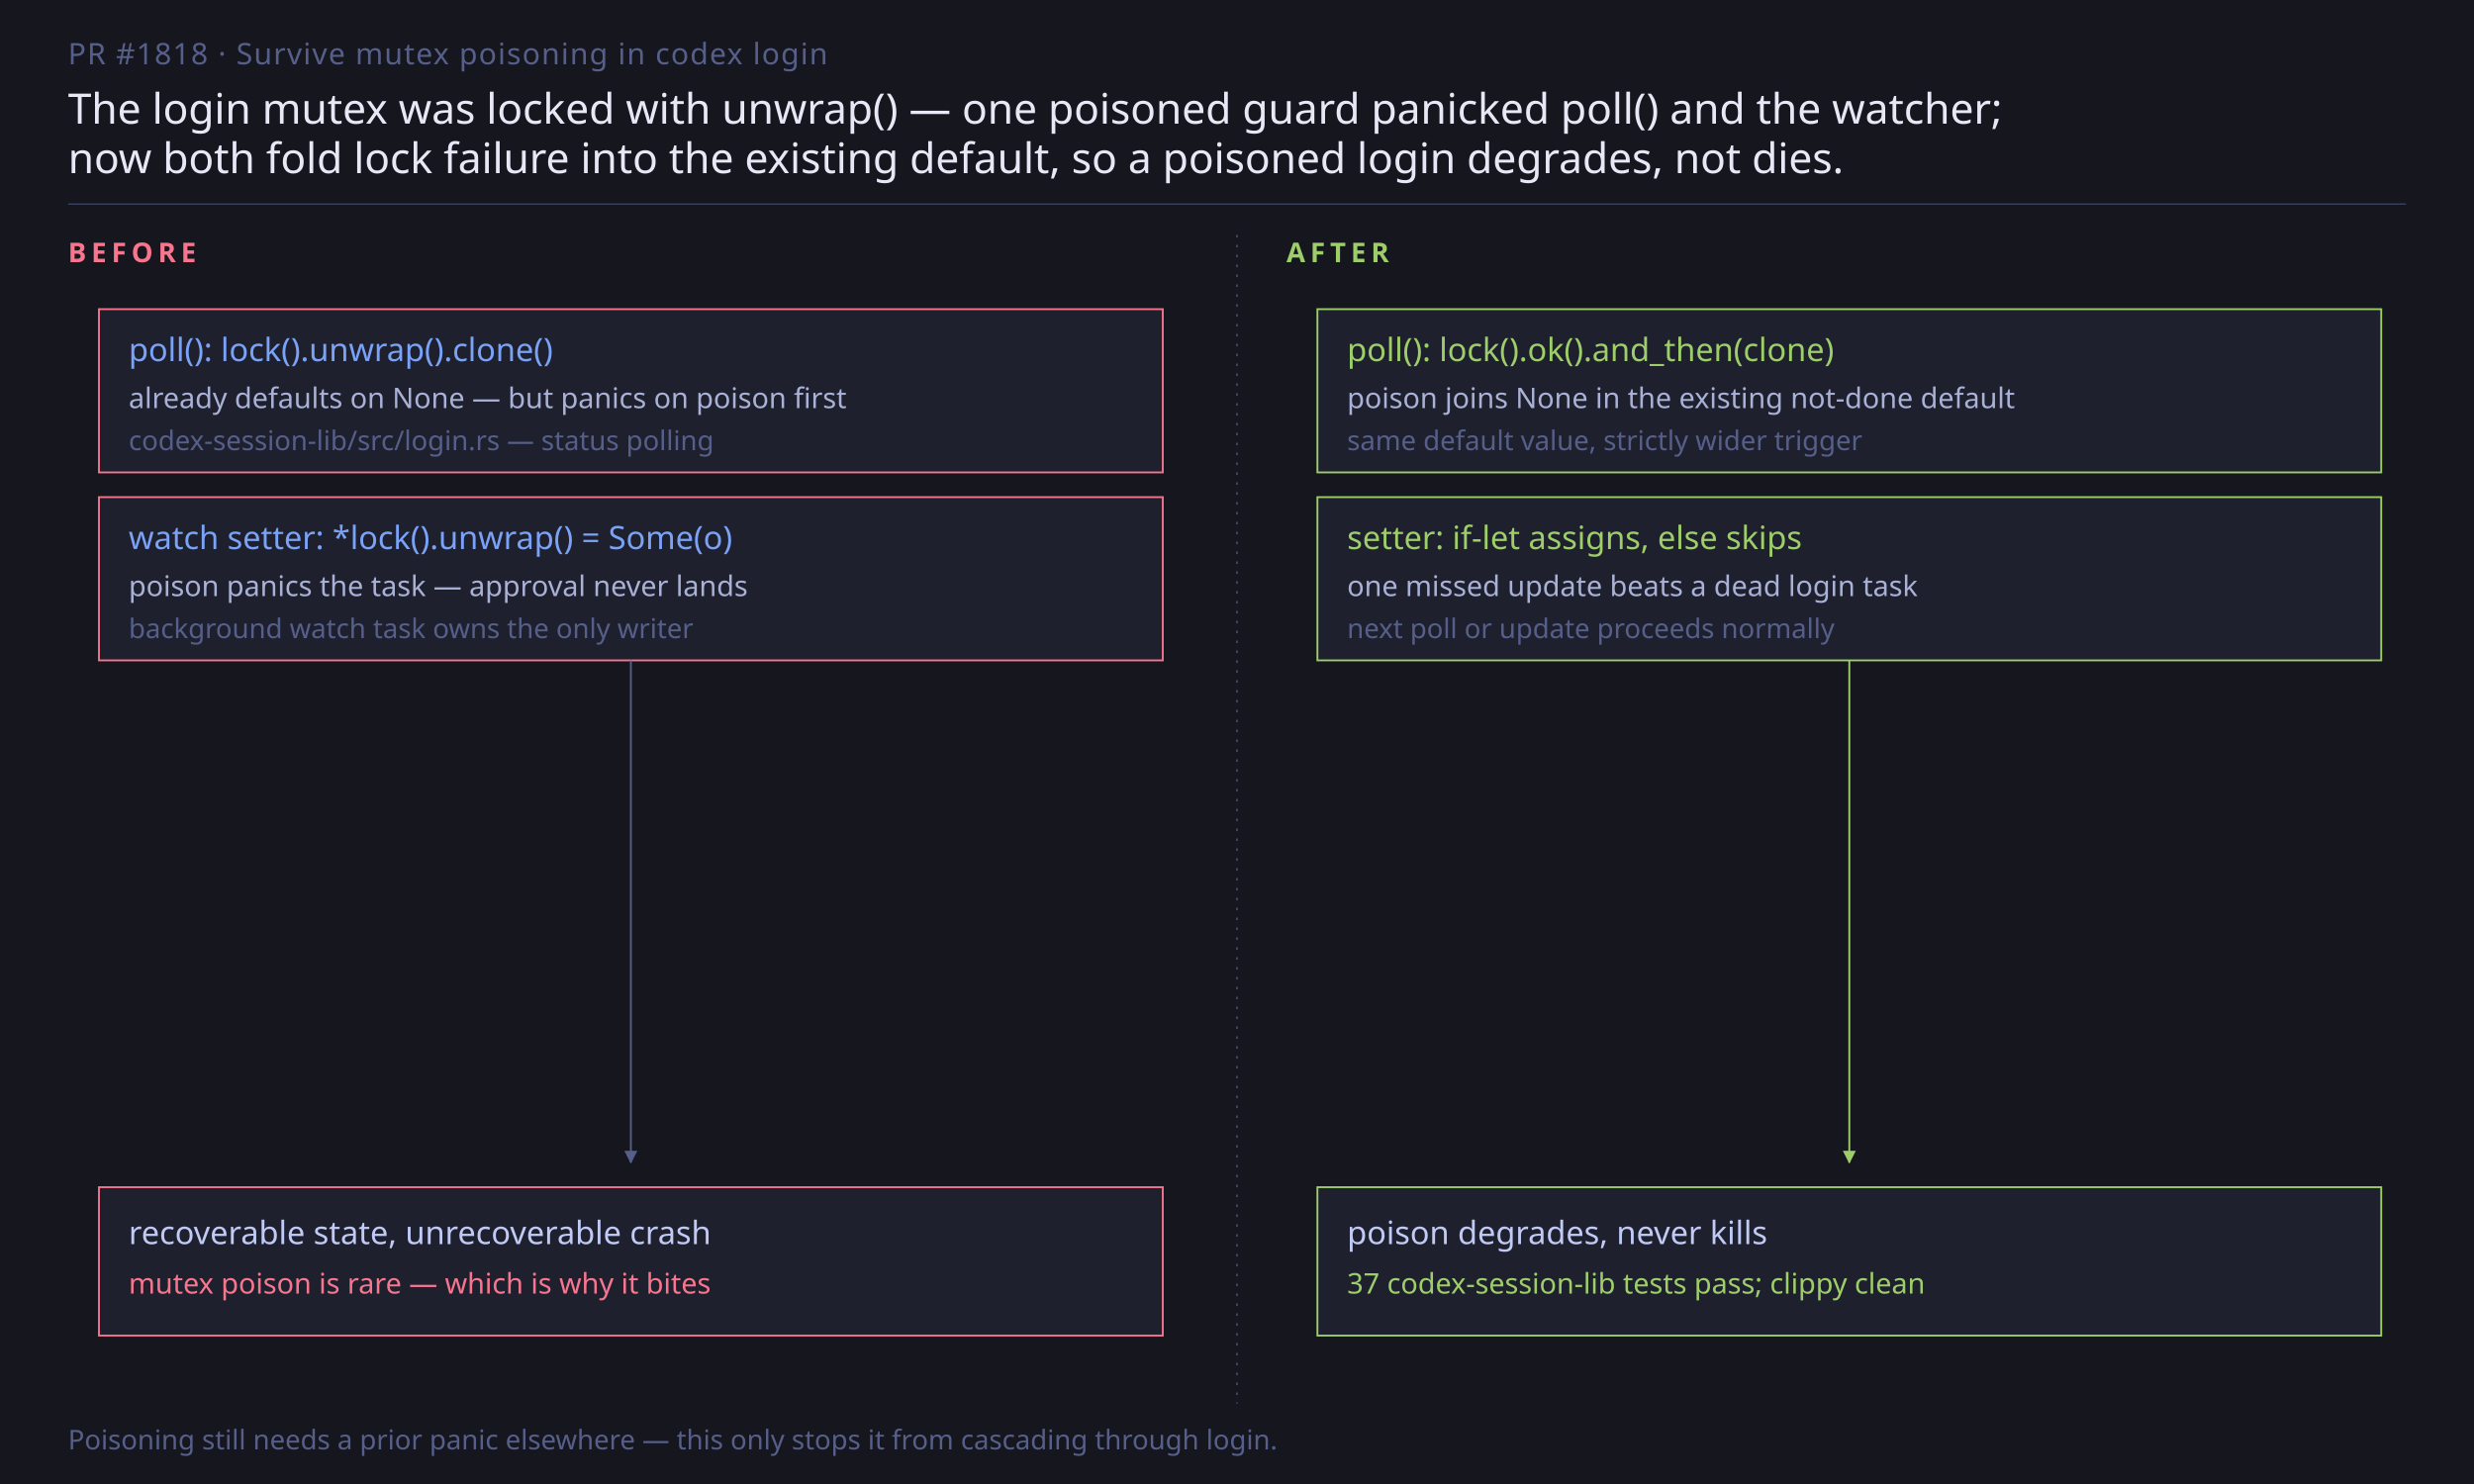
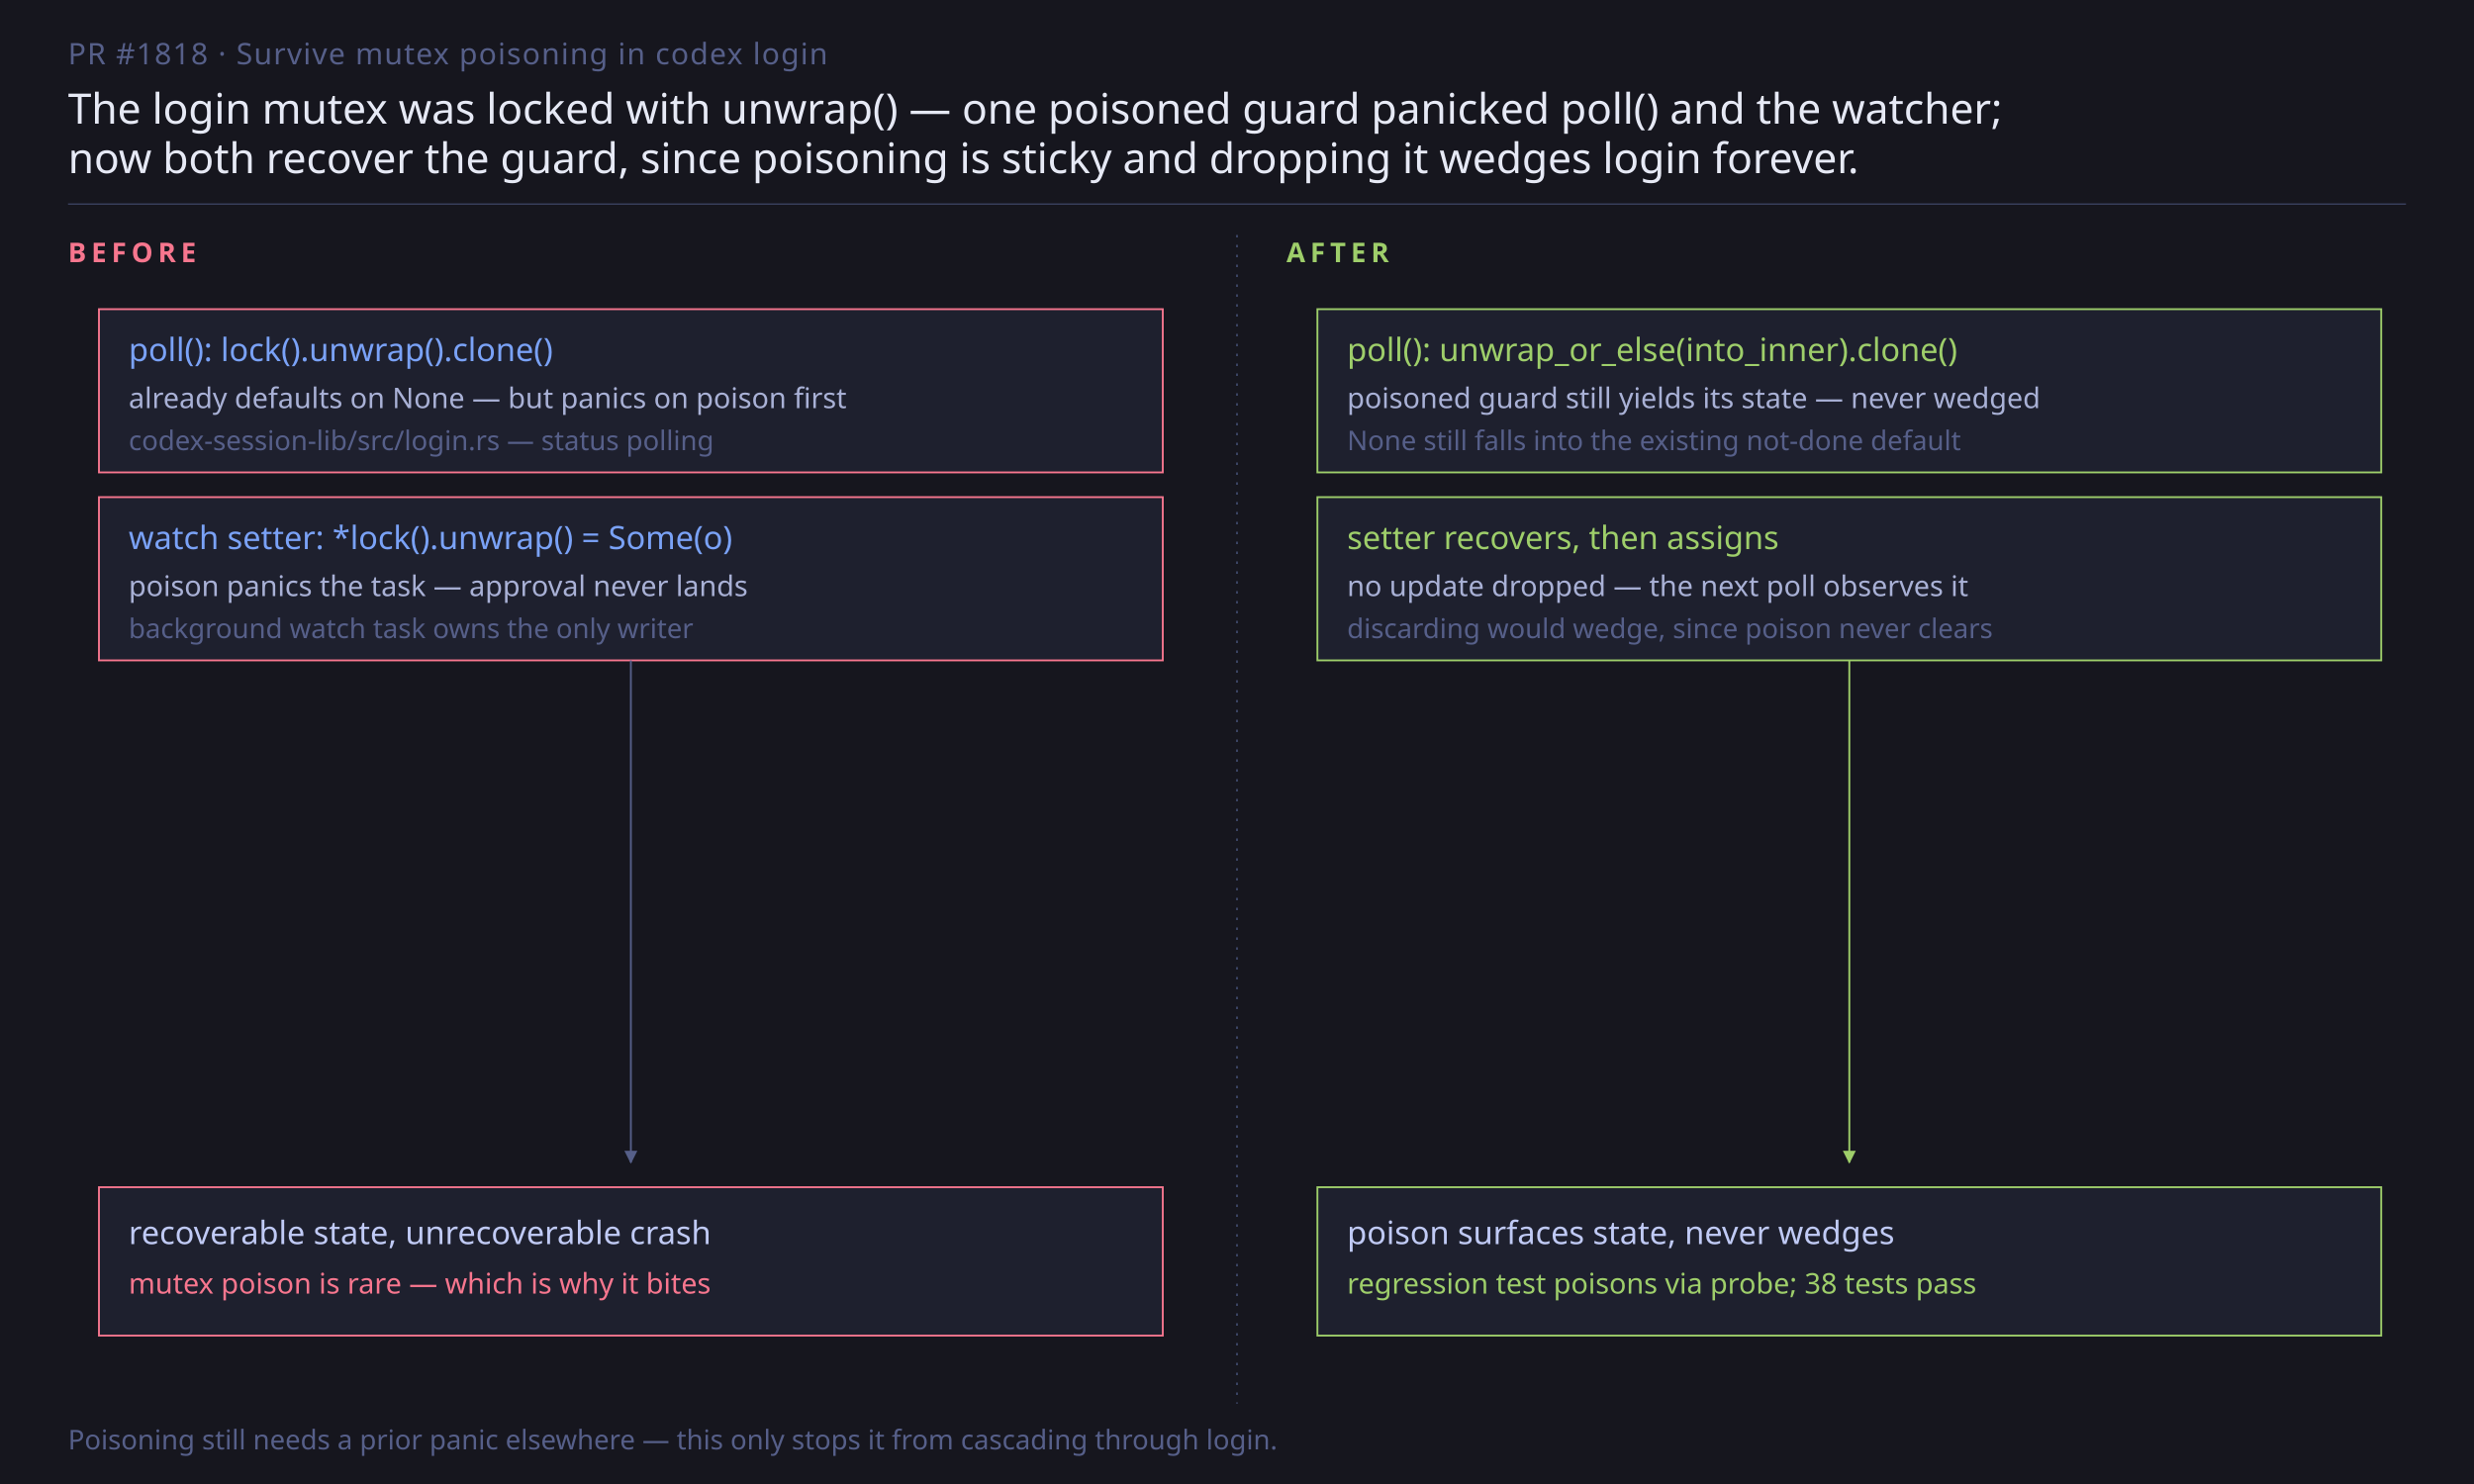
<svg xmlns="http://www.w3.org/2000/svg" viewBox="0 0 2000 1200" font-family="'Segoe UI', 'Noto Sans', 'DejaVu Sans', ui-sans-serif, system-ui, sans-serif">
  <rect x="0" y="0" width="2000" height="1200" fill="#16161e" />
  <defs>
    <marker id="arr-dim" viewBox="0 0 10 10" refX="9" refY="5" markerWidth="7" markerHeight="7" orient="auto-start-reverse">
      <path d="M0,0 L10,5 L0,10 z" fill="#565f89" />
    </marker>
    <marker id="arr-green" viewBox="0 0 10 10" refX="9" refY="5" markerWidth="7" markerHeight="7" orient="auto-start-reverse">
      <path d="M0,0 L10,5 L0,10 z" fill="#9ece6a" />
    </marker>
  </defs>
  <text x="55" y="52" font-size="24" letter-spacing="1" fill="#565f89">PR #1818 · Survive mutex poisoning in codex login</text>
  <text x="55" y="100" font-size="34" fill="#e6e9f5">The login mutex was locked with unwrap() — one poisoned guard panicked poll() and the watcher;</text>
-   <text x="55" y="140" font-size="34" fill="#e6e9f5">now both fold lock failure into the existing default, so a poisoned login degrades, not dies.</text>
+   <text x="55" y="140" font-size="34" fill="#e6e9f5">now both recover the guard, since poisoning is sticky and dropping it wedges login forever.</text>
  <line x1="55" y1="165" x2="1945" y2="165" stroke="#3d4666" stroke-width="1" />
  <text x="55" y="212" font-size="22" font-weight="700" letter-spacing="4" fill="#f7768e">BEFORE</text>
  <text x="1040" y="212" font-size="22" font-weight="700" letter-spacing="4" fill="#9ece6a">AFTER</text>
  <line x1="1000" y1="190" x2="1000" y2="1135" stroke="#3d4666" stroke-width="1.5" stroke-dasharray="2 6" />
  <g>
    <rect x="80" y="250" width="860" height="132" fill="#1e202e" stroke="#f7768e" stroke-width="1.5" />
    <text x="104" y="292" font-size="26" fill="#7aa2f7">poll(): lock().unwrap().clone()</text>
    <text x="104" y="330" font-size="23" fill="#a9b1d6">already defaults on None — but panics on poison first</text>
    <text x="104" y="364" font-size="22" fill="#565f89">codex-session-lib/src/login.rs — status polling</text>
  </g>
  <g>
    <rect x="80" y="402" width="860" height="132" fill="#1e202e" stroke="#f7768e" stroke-width="1.5" />
    <text x="104" y="444" font-size="26" fill="#7aa2f7">watch setter: *lock().unwrap() = Some(o)</text>
    <text x="104" y="482" font-size="23" fill="#a9b1d6">poison panics the task — approval never lands</text>
    <text x="104" y="516" font-size="22" fill="#565f89">background watch task owns the only writer</text>
  </g>
  <line x1="510" y1="534" x2="510" y2="940" stroke="#565f89" stroke-width="1.5" marker-end="url(#arr-dim)" />
  <g>
    <rect x="80" y="960" width="860" height="120" fill="#1e202e" stroke="#f7768e" stroke-width="1.5" />
    <text x="104" y="1006" font-size="26" fill="#c0caf5">recoverable state, unrecoverable crash</text>
    <text x="104" y="1046" font-size="23" fill="#f7768e">mutex poison is rare — which is why it bites</text>
  </g>
  <g>
    <rect x="1065" y="250" width="860" height="132" fill="#1e202e" stroke="#9ece6a" stroke-width="1.5" />
-     <text x="1089" y="292" font-size="26" fill="#9ece6a">poll(): lock().ok().and_then(clone)</text>
-     <text x="1089" y="330" font-size="23" fill="#a9b1d6">poison joins None in the existing not-done default</text>
-     <text x="1089" y="364" font-size="22" fill="#565f89">same default value, strictly wider trigger</text>
+     <text x="1089" y="292" font-size="26" fill="#9ece6a">poll(): unwrap_or_else(into_inner).clone()</text>
+     <text x="1089" y="330" font-size="23" fill="#a9b1d6">poisoned guard still yields its state — never wedged</text>
+     <text x="1089" y="364" font-size="22" fill="#565f89">None still falls into the existing not-done default</text>
  </g>
  <g>
    <rect x="1065" y="402" width="860" height="132" fill="#1e202e" stroke="#9ece6a" stroke-width="1.5" />
-     <text x="1089" y="444" font-size="26" fill="#9ece6a">setter: if-let assigns, else skips</text>
-     <text x="1089" y="482" font-size="23" fill="#a9b1d6">one missed update beats a dead login task</text>
-     <text x="1089" y="516" font-size="22" fill="#565f89">next poll or update proceeds normally</text>
+     <text x="1089" y="444" font-size="26" fill="#9ece6a">setter recovers, then assigns</text>
+     <text x="1089" y="482" font-size="23" fill="#a9b1d6">no update dropped — the next poll observes it</text>
+     <text x="1089" y="516" font-size="22" fill="#565f89">discarding would wedge, since poison never clears</text>
  </g>
  <line x1="1495" y1="534" x2="1495" y2="940" stroke="#9ece6a" stroke-width="1.5" marker-end="url(#arr-green)" />
  <g>
    <rect x="1065" y="960" width="860" height="120" fill="#1e202e" stroke="#9ece6a" stroke-width="1.5" />
-     <text x="1089" y="1006" font-size="26" fill="#c0caf5">poison degrades, never kills</text>
-     <text x="1089" y="1046" font-size="23" fill="#9ece6a">37 codex-session-lib tests pass; clippy clean</text>
+     <text x="1089" y="1006" font-size="26" fill="#c0caf5">poison surfaces state, never wedges</text>
+     <text x="1089" y="1046" font-size="23" fill="#9ece6a">regression test poisons via probe; 38 tests pass</text>
  </g>
  <text x="55" y="1172" font-size="22" fill="#565f89">Poisoning still needs a prior panic elsewhere — this only stops it from cascading through login.</text>
</svg>
